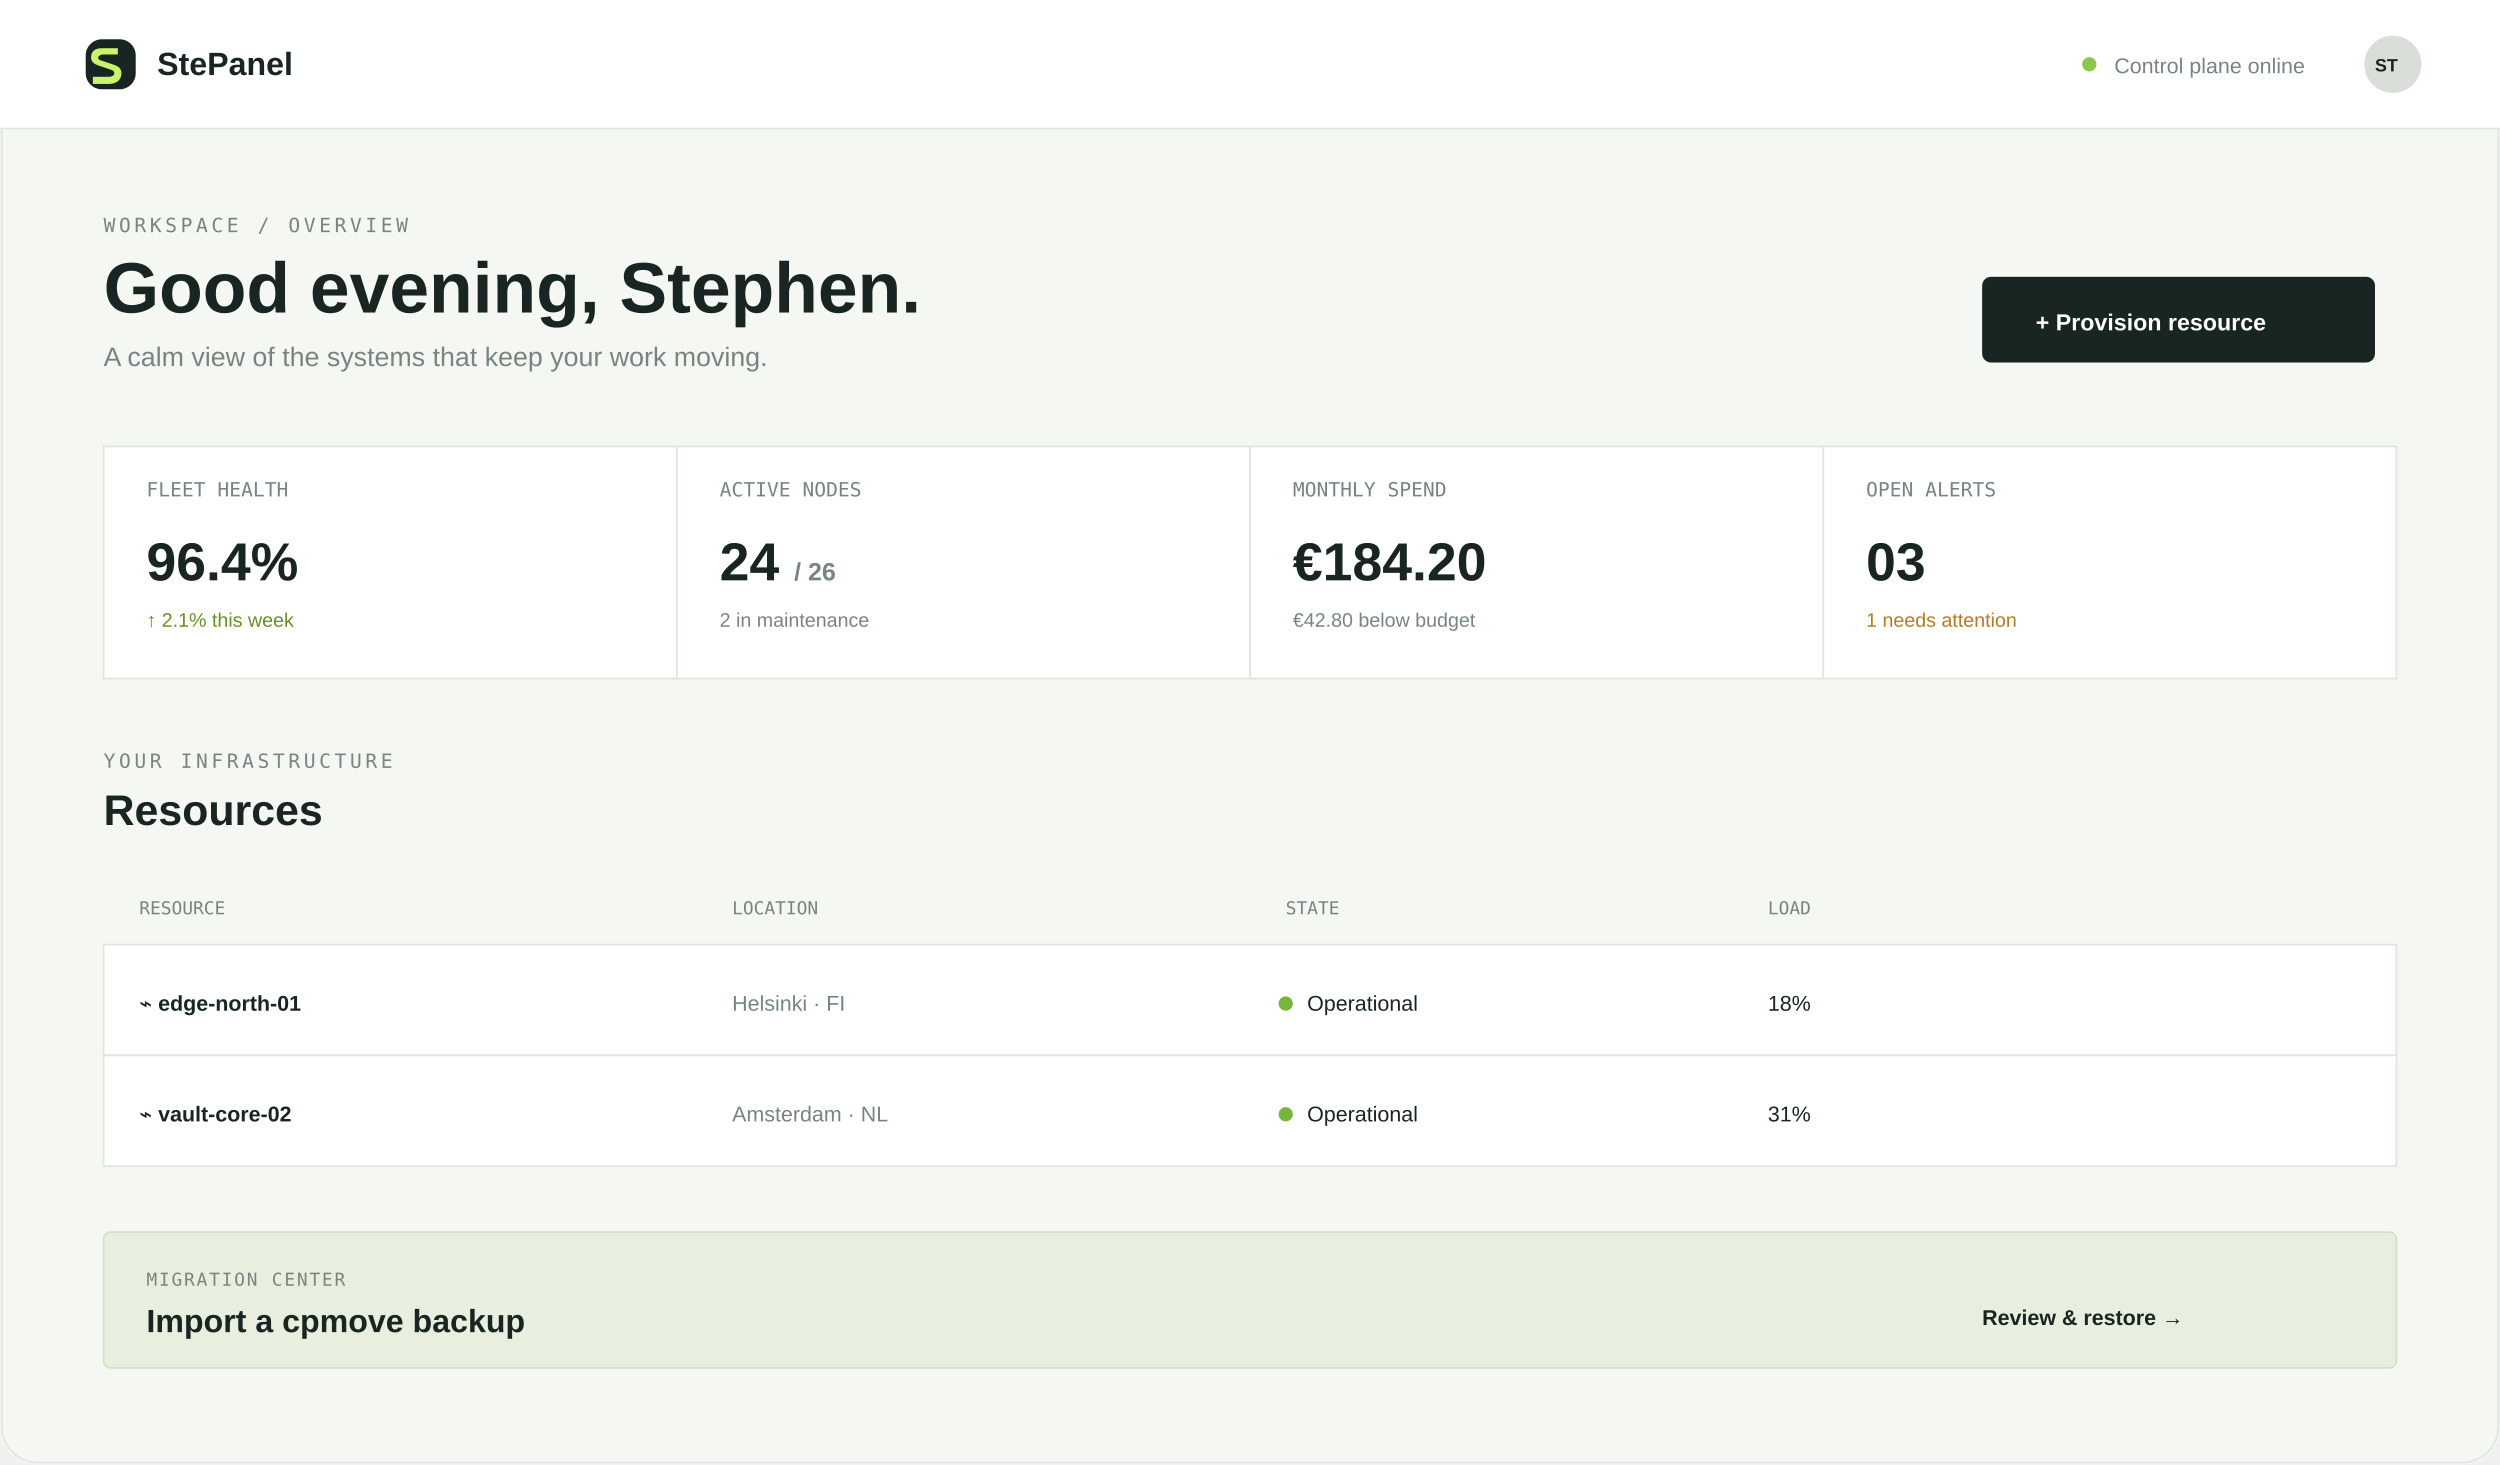
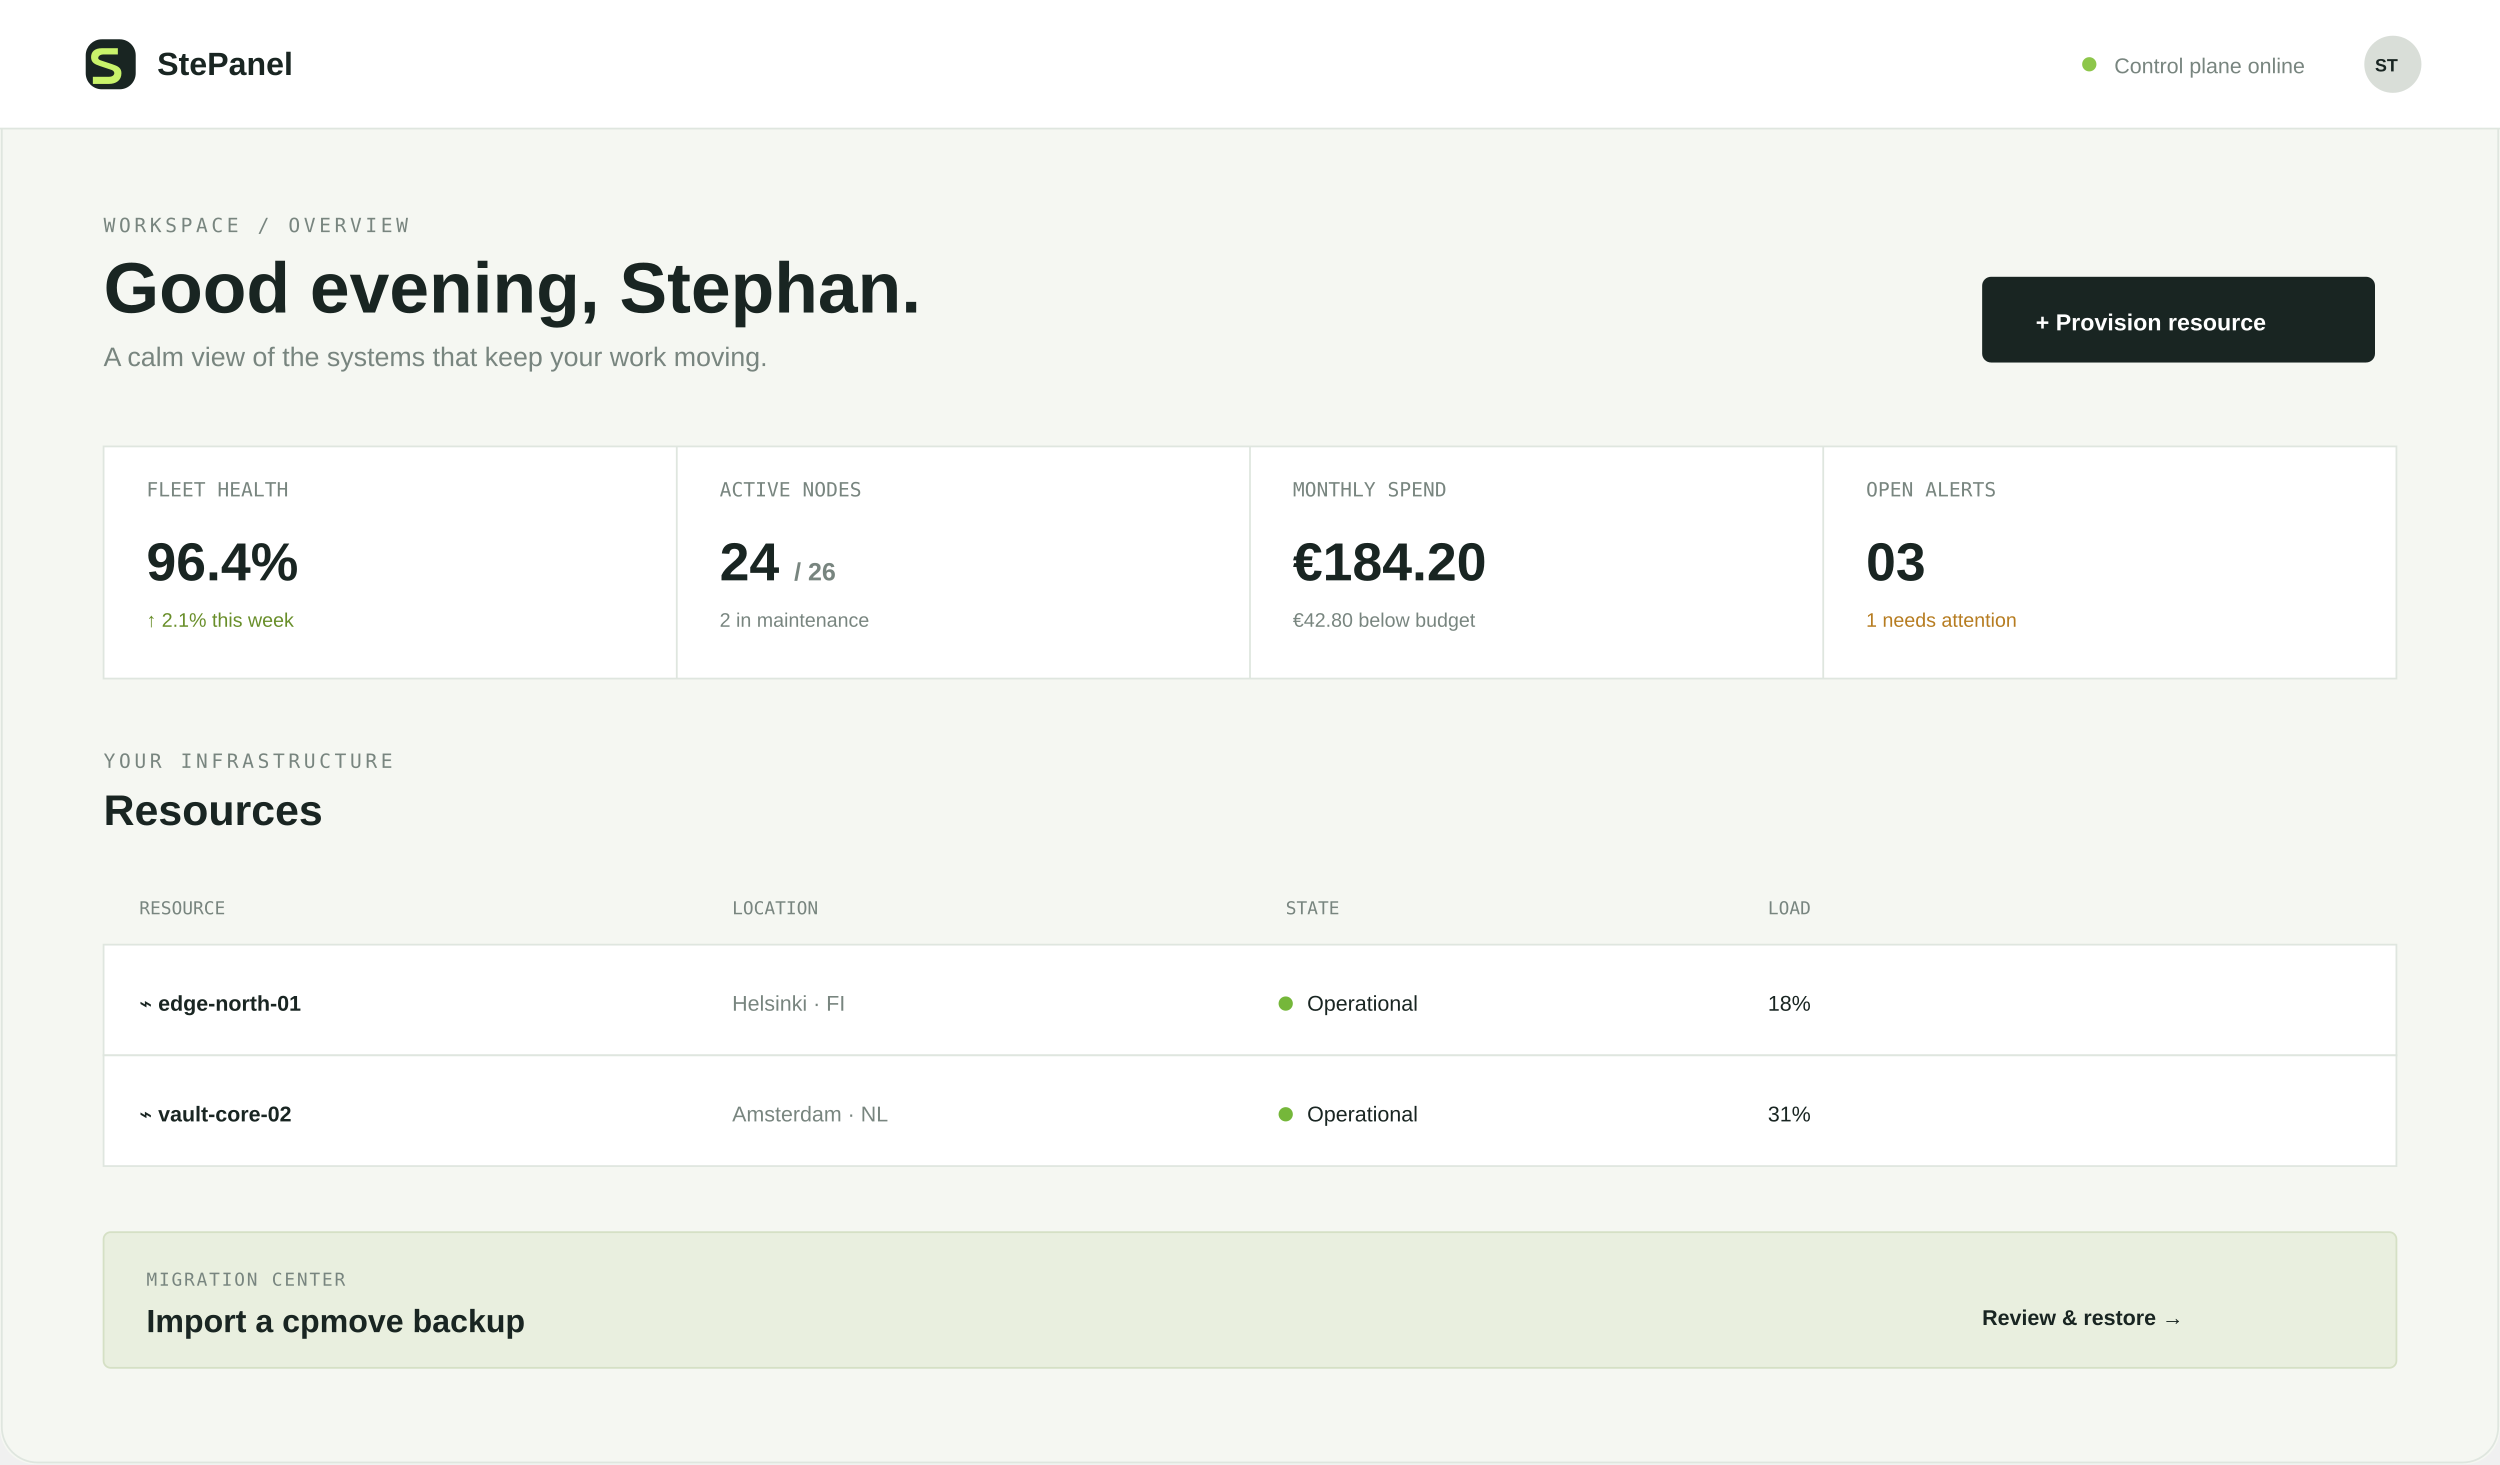
<svg xmlns="http://www.w3.org/2000/svg" viewBox="0 0 1400 820" role="img" aria-labelledby="title desc">
  <rect width="1400" height="820" rx="20" fill="#f5f7f2" />
  <rect x="1" y="1" width="1398" height="818" rx="20" fill="none" stroke="#dfe6df" />
  <rect width="1400" height="72" fill="#ffffff" />
  <path d="M0 72h1400" stroke="#dfe6df" />
  <rect x="48" y="22" width="28" height="28" rx="9" fill="#192522" />
  <path d="M66 27H57c-4 0-6 2-6 5 0 3 2 4 5 5l6 2c1 .3 2 .8 2 2 0 1-1 2-3 2H52v4h9c4 0 7-2 7-6 0-3-2-4-5-5l-6-2c-1-.3-2-.7-2-1.5 0-1 1-2 3-2h8z" fill="#c9f36b" />
  <text x="88" y="42" fill="#192522" font-family="Arial,sans-serif" font-size="18" font-weight="700">StePanel</text>
  <circle cx="1170" cy="36" r="4" fill="#8dc64a" />
  <text x="1184" y="41" fill="#78857f" font-family="Arial,sans-serif" font-size="12">Control plane online</text>
  <circle cx="1340" cy="36" r="16" fill="#d9ded8" />
  <text x="1330" y="40" fill="#192522" font-family="Arial,sans-serif" font-size="10" font-weight="700">ST</text>
  <text x="58" y="130" fill="#78857f" font-family="monospace" font-size="11" letter-spacing="2">WORKSPACE / OVERVIEW</text>
-   <text x="58" y="175" fill="#192522" font-family="Arial,sans-serif" font-size="40" font-weight="700">Good evening, Stephen.</text>
+   <text x="58" y="175" fill="#192522" font-family="Arial,sans-serif" font-size="40" font-weight="700">Good evening, Stephan.</text>
  <text x="58" y="205" fill="#78857f" font-family="Arial,sans-serif" font-size="15">A calm view of the systems that keep your work moving.</text>
  <rect x="1110" y="155" width="220" height="48" rx="5" fill="#192522" />
  <text x="1140" y="185" fill="#ffffff" font-family="Arial,sans-serif" font-size="13" font-weight="700">+ Provision resource</text>
  <g transform="translate(58 250)">
    <rect width="1284" height="130" fill="#ffffff" stroke="#dfe6df" />
    <path d="M321 0v130M642 0v130M963 0v130" stroke="#dfe6df" />
    <text x="24" y="28" fill="#78857f" font-family="monospace" font-size="11">FLEET HEALTH</text>
    <text x="24" y="75" fill="#192522" font-family="Arial,sans-serif" font-size="30" font-weight="700">96.4%</text>
    <text x="24" y="101" fill="#688e29" font-family="Arial,sans-serif" font-size="11">↑ 2.1% this week</text>
    <text x="345" y="28" fill="#78857f" font-family="monospace" font-size="11">ACTIVE NODES</text>
    <text x="345" y="75" fill="#192522" font-family="Arial,sans-serif" font-size="30" font-weight="700">24 <tspan fill="#78857f" font-size="14">/ 26</tspan>
    </text>
    <text x="345" y="101" fill="#78857f" font-family="Arial,sans-serif" font-size="11">2 in maintenance</text>
    <text x="666" y="28" fill="#78857f" font-family="monospace" font-size="11">MONTHLY SPEND</text>
    <text x="666" y="75" fill="#192522" font-family="Arial,sans-serif" font-size="30" font-weight="700">€184.20</text>
    <text x="666" y="101" fill="#78857f" font-family="Arial,sans-serif" font-size="11">€42.80 below budget</text>
    <text x="987" y="28" fill="#78857f" font-family="monospace" font-size="11">OPEN ALERTS</text>
    <text x="987" y="75" fill="#192522" font-family="Arial,sans-serif" font-size="30" font-weight="700">03</text>
    <text x="987" y="101" fill="#b67c20" font-family="Arial,sans-serif" font-size="11">1 needs attention</text>
  </g>
  <text x="58" y="430" fill="#78857f" font-family="monospace" font-size="11" letter-spacing="2">YOUR INFRASTRUCTURE</text>
  <text x="58" y="462" fill="#192522" font-family="Arial,sans-serif" font-size="24" font-weight="700">Resources</text>
  <rect x="58" y="485" width="1284" height="44" fill="#f5f7f2" />
  <text x="78" y="512" fill="#78857f" font-family="monospace" font-size="10">RESOURCE</text>
  <text x="410" y="512" fill="#78857f" font-family="monospace" font-size="10">LOCATION</text>
  <text x="720" y="512" fill="#78857f" font-family="monospace" font-size="10">STATE</text>
  <text x="990" y="512" fill="#78857f" font-family="monospace" font-size="10">LOAD</text>
  <g font-family="Arial,sans-serif" font-size="12">
    <rect x="58" y="529" width="1284" height="62" fill="#ffffff" stroke="#dfe6df" />
    <text x="78" y="566" fill="#192522" font-weight="700">⌁  edge-north-01</text>
    <text x="410" y="566" fill="#78857f">Helsinki · FI</text>
    <circle cx="720" cy="562" r="4" fill="#75b73a" />
    <text x="732" y="566" fill="#192522">Operational</text>
    <text x="990" y="566" fill="#192522">18%</text>
    <rect x="58" y="591" width="1284" height="62" fill="#ffffff" stroke="#dfe6df" />
    <text x="78" y="628" fill="#192522" font-weight="700">⌁  vault-core-02</text>
    <text x="410" y="628" fill="#78857f">Amsterdam · NL</text>
    <circle cx="720" cy="624" r="4" fill="#75b73a" />
    <text x="732" y="628" fill="#192522">Operational</text>
    <text x="990" y="628" fill="#192522">31%</text>
  </g>
  <rect x="58" y="690" width="1284" height="76" rx="4" fill="#e9efdf" stroke="#d5e0c5" />
  <text x="82" y="720" fill="#78857f" font-family="monospace" font-size="10" letter-spacing="1">MIGRATION CENTER</text>
  <text x="82" y="746" fill="#192522" font-family="Arial,sans-serif" font-size="18" font-weight="700">Import a cpmove backup</text>
  <text x="1110" y="742" fill="#192522" font-family="Arial,sans-serif" font-size="12" font-weight="700">Review &amp; restore  →</text>
</svg>
